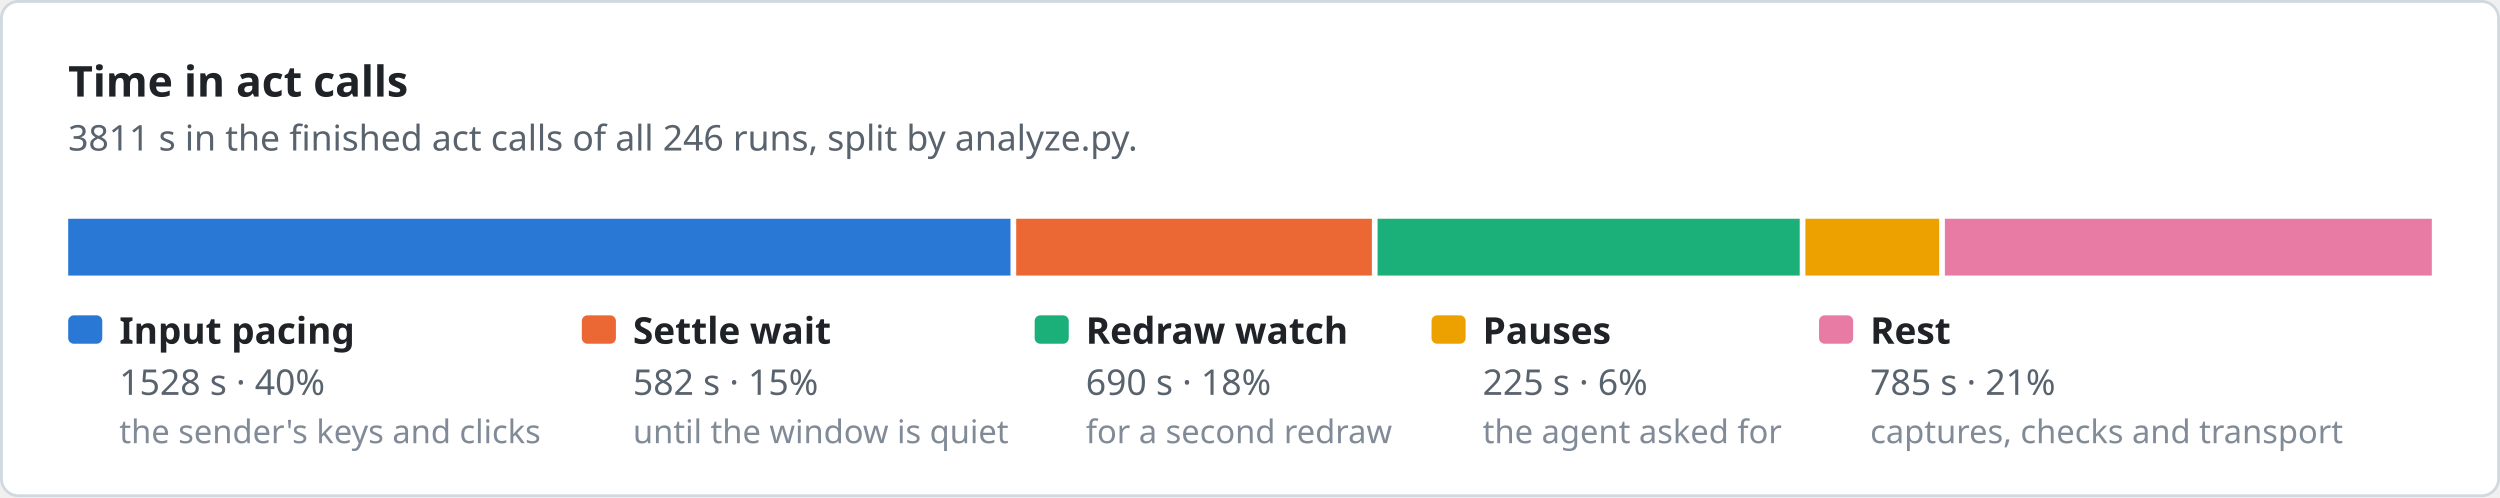
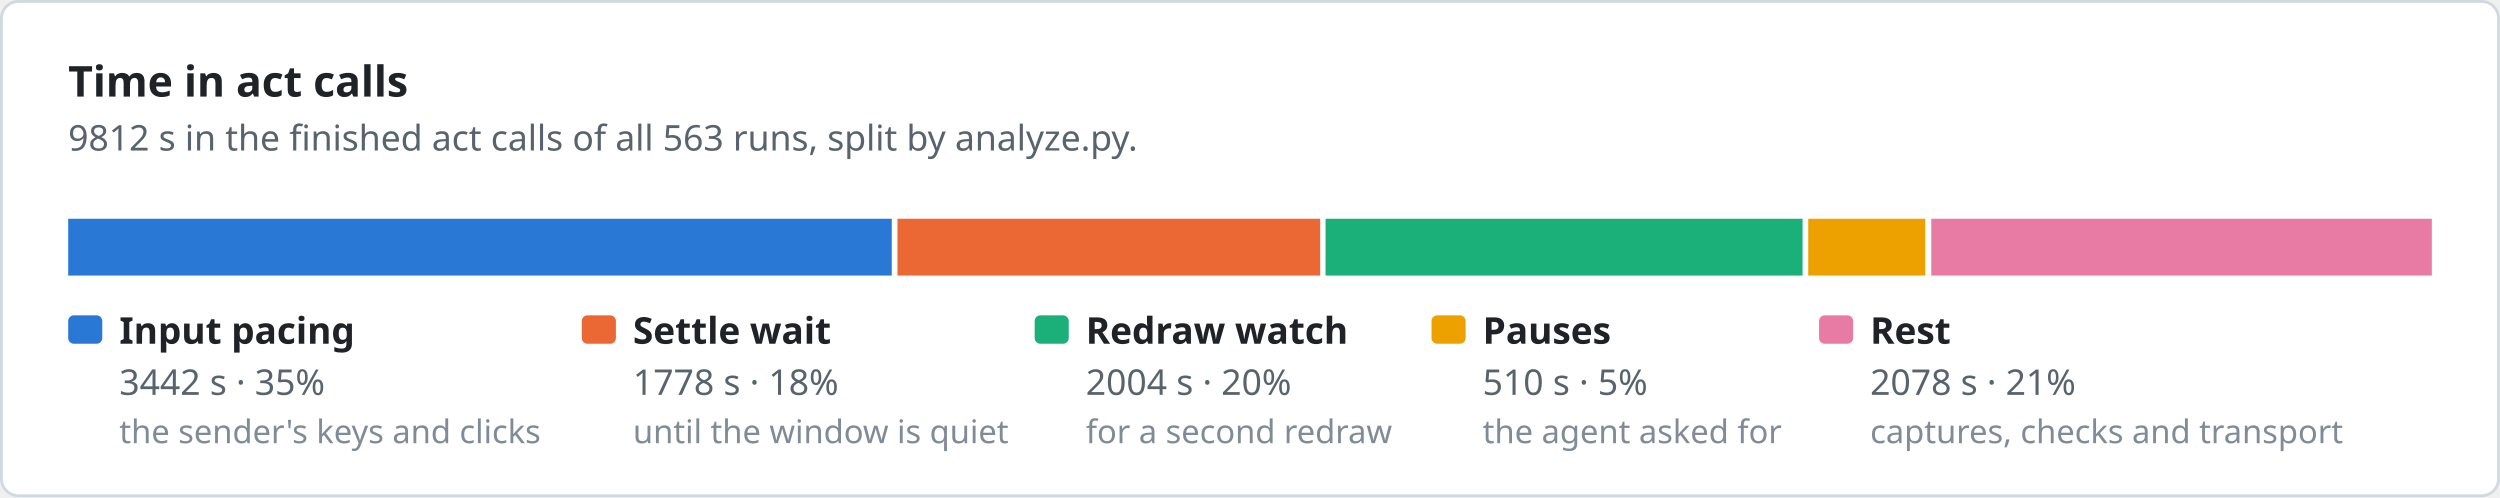
- <svg xmlns="http://www.w3.org/2000/svg" width="880" height="175" viewBox="0 0 880 175" role="img" aria-label="Time in finished act calls: Input pacing 1528 s, Settle wait 582 s, Redraw watch 690 s, Pauses 225 s, Rest 785 s">
+ <svg xmlns="http://www.w3.org/2000/svg" width="880" height="175" viewBox="0 0 880 175" role="img" aria-label="Time in finished act calls: Input pacing 3442 s, Settle wait 1778 s, Redraw watch 2004 s, Pauses 510 s, Rest 2078 s">
  <style>text{font-family:-apple-system, BlinkMacSystemFont, "Segoe UI", "Noto Sans", Helvetica, Arial, sans-serif;font-variant-numeric:tabular-nums}.t{fill:#1f2328}.t2{fill:#59636e}.m{fill:#818b98}.bg{fill:#ffffff;stroke:#d1d9e0}.grid{stroke:#eff2f5;stroke-width:1}.axis{stroke:#d1d9e0;stroke-width:1}.tools{fill:#2a78d6}.out{fill:#c8d1da}.dot{fill:#424a53;stroke:#ffffff;stroke-width:1.5}.miss{fill:#ffffff;stroke:#d1242f;stroke-width:1.75}.pass{fill:#1a7f37}.fail{fill:#ffffff;stroke:#d1242f;stroke-width:1.75}.cut{stroke:#ffffff;stroke-width:2}.s0{fill:#2a78d6}.s1{fill:#eb6834}.s2{fill:#1baf7a}.s3{fill:#eda100}.s4{fill:#e87ba4}.s5{fill:#008300}.s6{fill:#6250d6}.s7{fill:#e34948}</style>
  <rect x="0.5" y="0.5" width="879" height="174" rx="6" class="bg" />
  <text x="24" y="34" class="t" font-size="15" font-weight="600">Time in act calls</text>
-   <text x="24" y="53" class="t2" font-size="12.5">3811 s in the finished act calls of all 246 runs, split by analyze.py.</text>
-   <rect x="24" y="77" width="331.7" height="20" class="s0" />
-   <rect x="357.7" y="77" width="125.2" height="20" class="s1" />
-   <rect x="484.9" y="77" width="148.6" height="20" class="s2" />
-   <rect x="635.5" y="77" width="47.1" height="20" class="s3" />
-   <rect x="684.6" y="77" width="171.4" height="20" class="s4" />
+   <text x="24" y="53" class="t2" font-size="12.5">9812 s in the finished act calls of all 563 runs, split by analyze.py.</text>
+   <rect x="24" y="77" width="289.9" height="20" class="s0" />
+   <rect x="315.9" y="77" width="148.8" height="20" class="s1" />
+   <rect x="466.6" y="77" width="167.9" height="20" class="s2" />
+   <rect x="636.5" y="77" width="41.2" height="20" class="s3" />
+   <rect x="679.8" y="77" width="176.2" height="20" class="s4" />
  <rect x="24" y="111" width="12" height="10" class="s0" rx="2" />
  <text x="42" y="121" class="t" font-size="13" font-weight="600">Input pacing</text>
-   <text x="42" y="139" class="t2" font-size="12.5">1528 s · 40%</text>
+   <text x="42" y="139" class="t2" font-size="12.5">3442 s · 35%</text>
  <text x="42" y="156" class="m" font-size="11.5">the sender's keys and clicks</text>
  <rect x="204.8" y="111" width="12" height="10" class="s1" rx="2" />
  <text x="222.8" y="121" class="t" font-size="13" font-weight="600">Settle wait</text>
-   <text x="222.8" y="139" class="t2" font-size="12.5">582 s · 15%</text>
+   <text x="222.8" y="139" class="t2" font-size="12.5">1778 s · 18%</text>
  <text x="222.8" y="156" class="m" font-size="11.5">until the window is quiet</text>
  <rect x="364.2" y="111" width="12" height="10" class="s2" rx="2" />
  <text x="382.2" y="121" class="t" font-size="13" font-weight="600">Redraw watch</text>
-   <text x="382.2" y="139" class="t2" font-size="12.5">690 s · 18%</text>
+   <text x="382.2" y="139" class="t2" font-size="12.5">2004 s · 20%</text>
  <text x="382.2" y="156" class="m" font-size="11.5">for a second redraw</text>
  <rect x="503.9" y="111" width="12" height="10" class="s3" rx="2" />
  <text x="521.9" y="121" class="t" font-size="13" font-weight="600">Pauses</text>
-   <text x="521.9" y="139" class="t2" font-size="12.5">225 s · 6%</text>
+   <text x="521.9" y="139" class="t2" font-size="12.5">510 s · 5%</text>
  <text x="521.9" y="156" class="m" font-size="11.5">the agent asked for</text>
  <rect x="640.3" y="111" width="12" height="10" class="s4" rx="2" />
  <text x="658.3" y="121" class="t" font-size="13" font-weight="600">Rest</text>
-   <text x="658.3" y="139" class="t2" font-size="12.5">785 s · 21%</text>
+   <text x="658.3" y="139" class="t2" font-size="12.5">2078 s · 21%</text>
  <text x="658.3" y="156" class="m" font-size="11.5">captures, checks and transport</text>
</svg>
